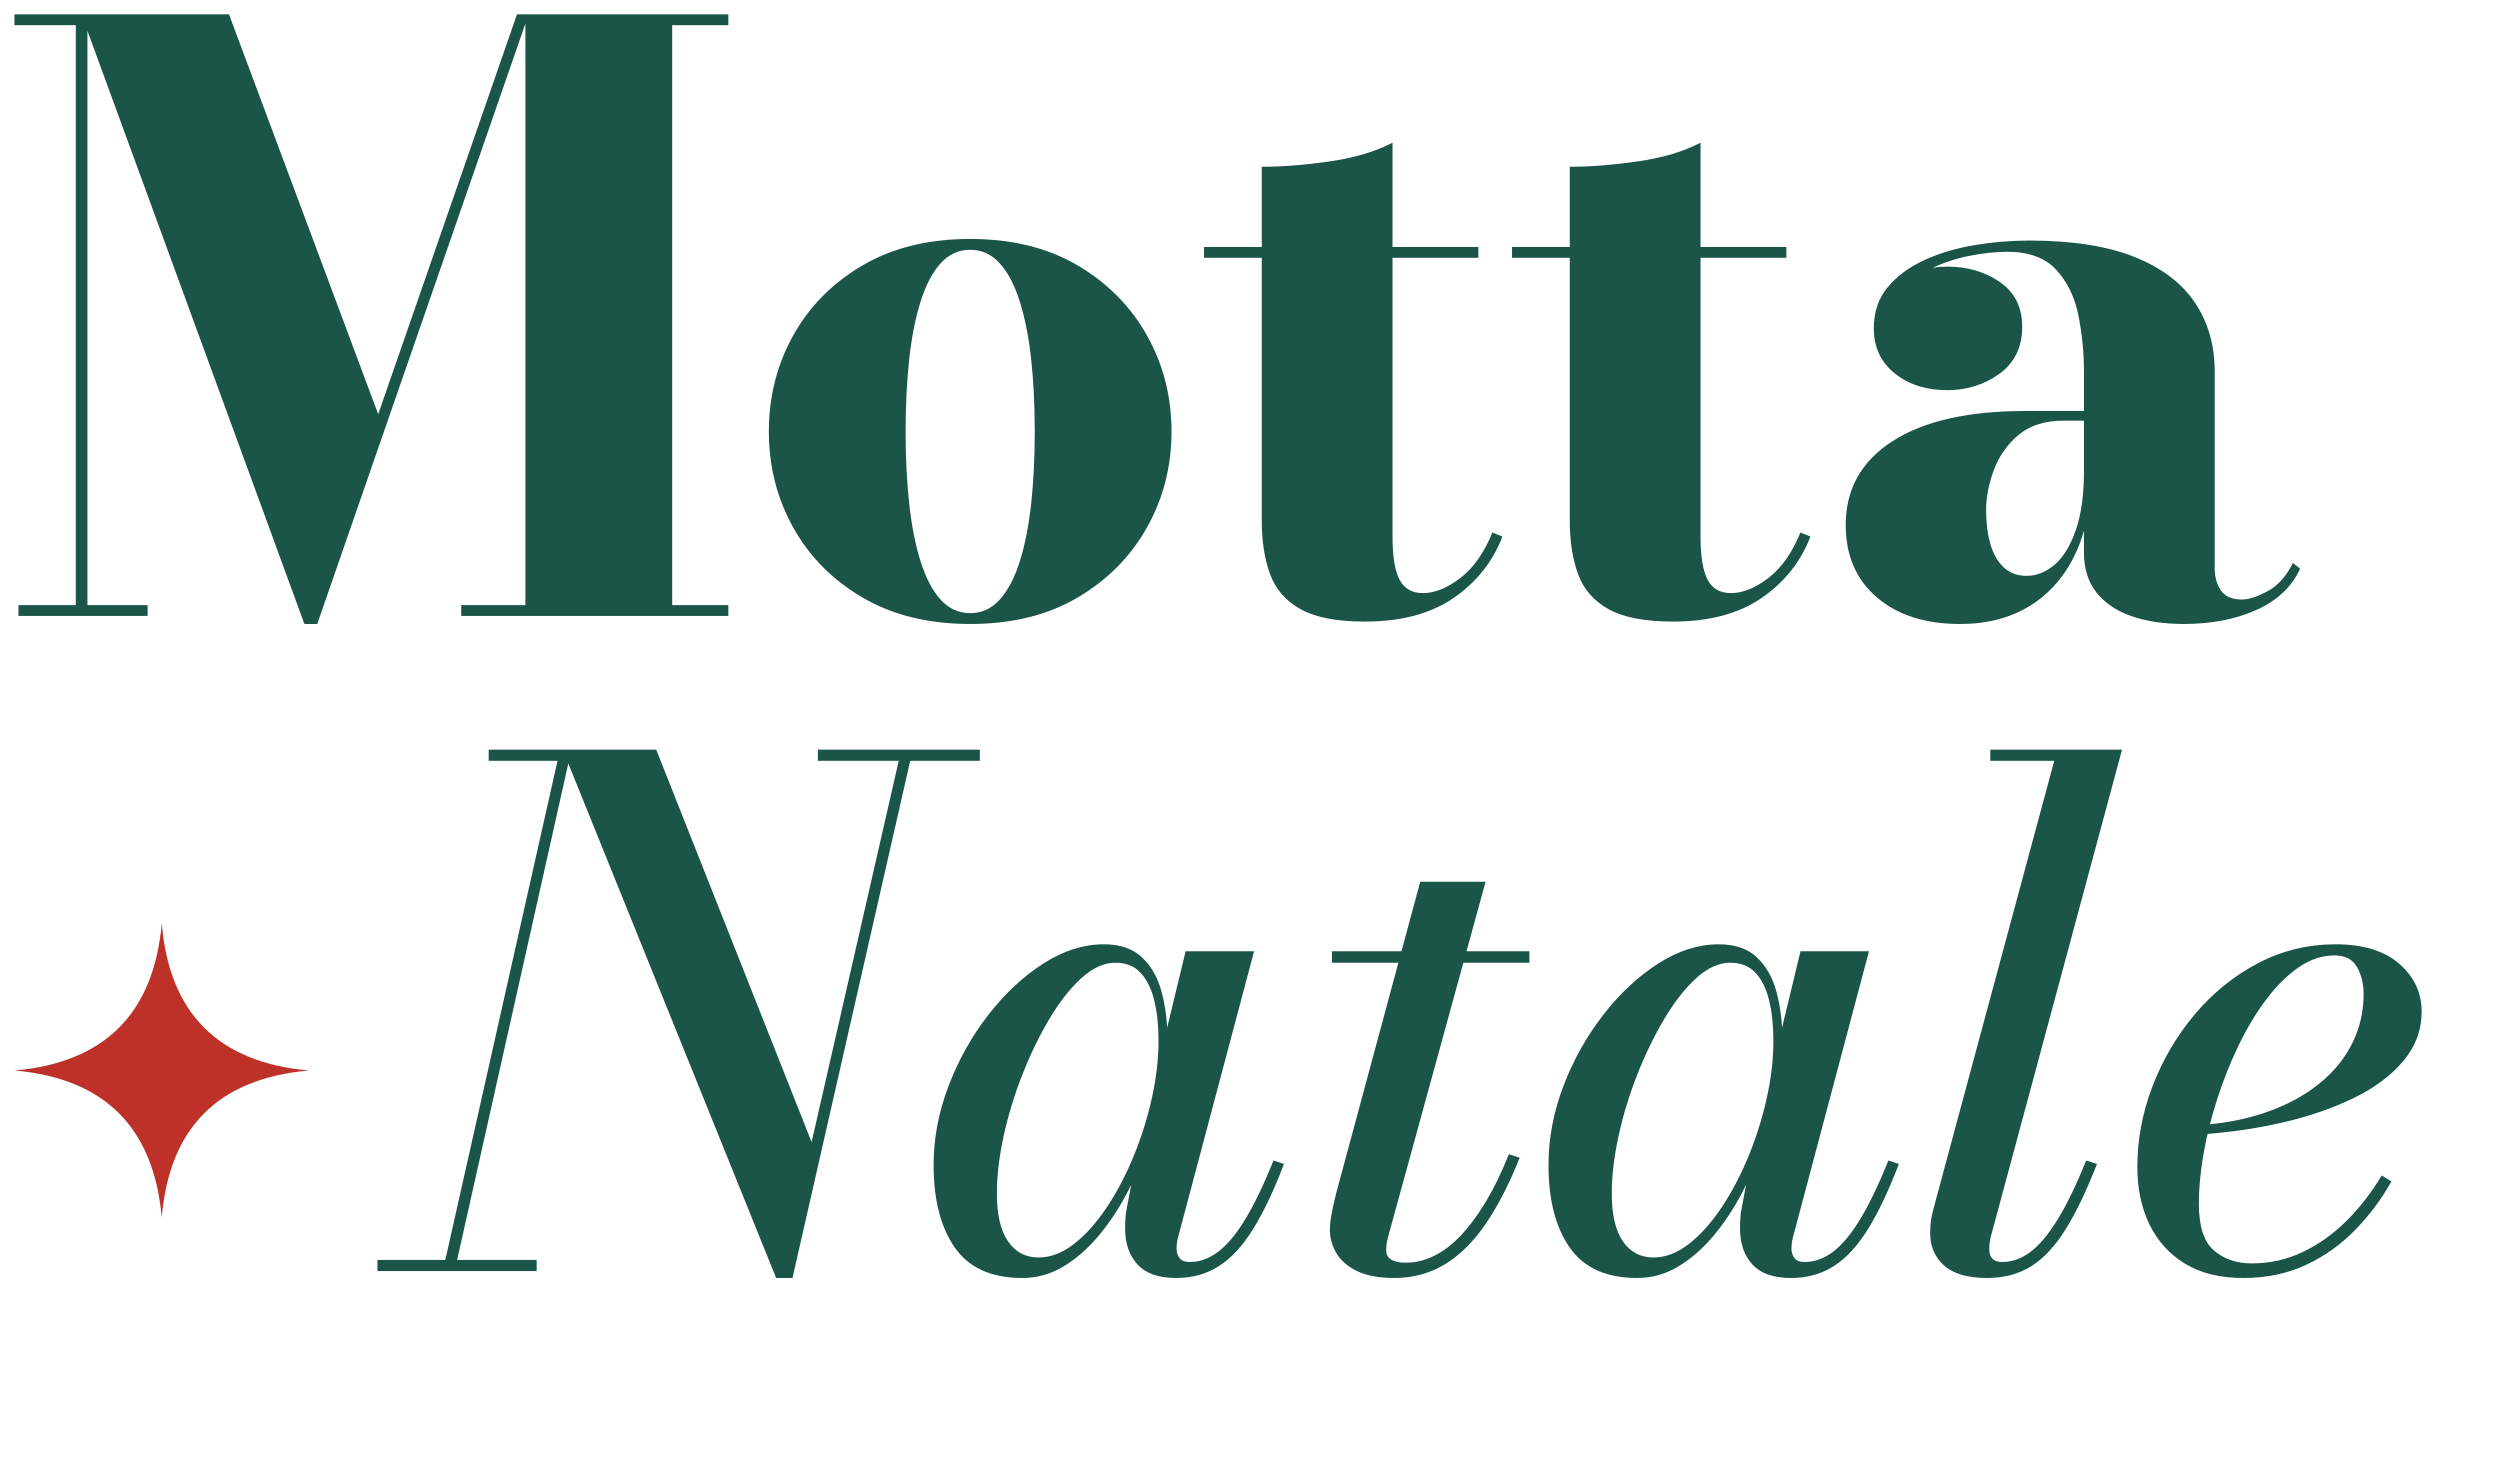
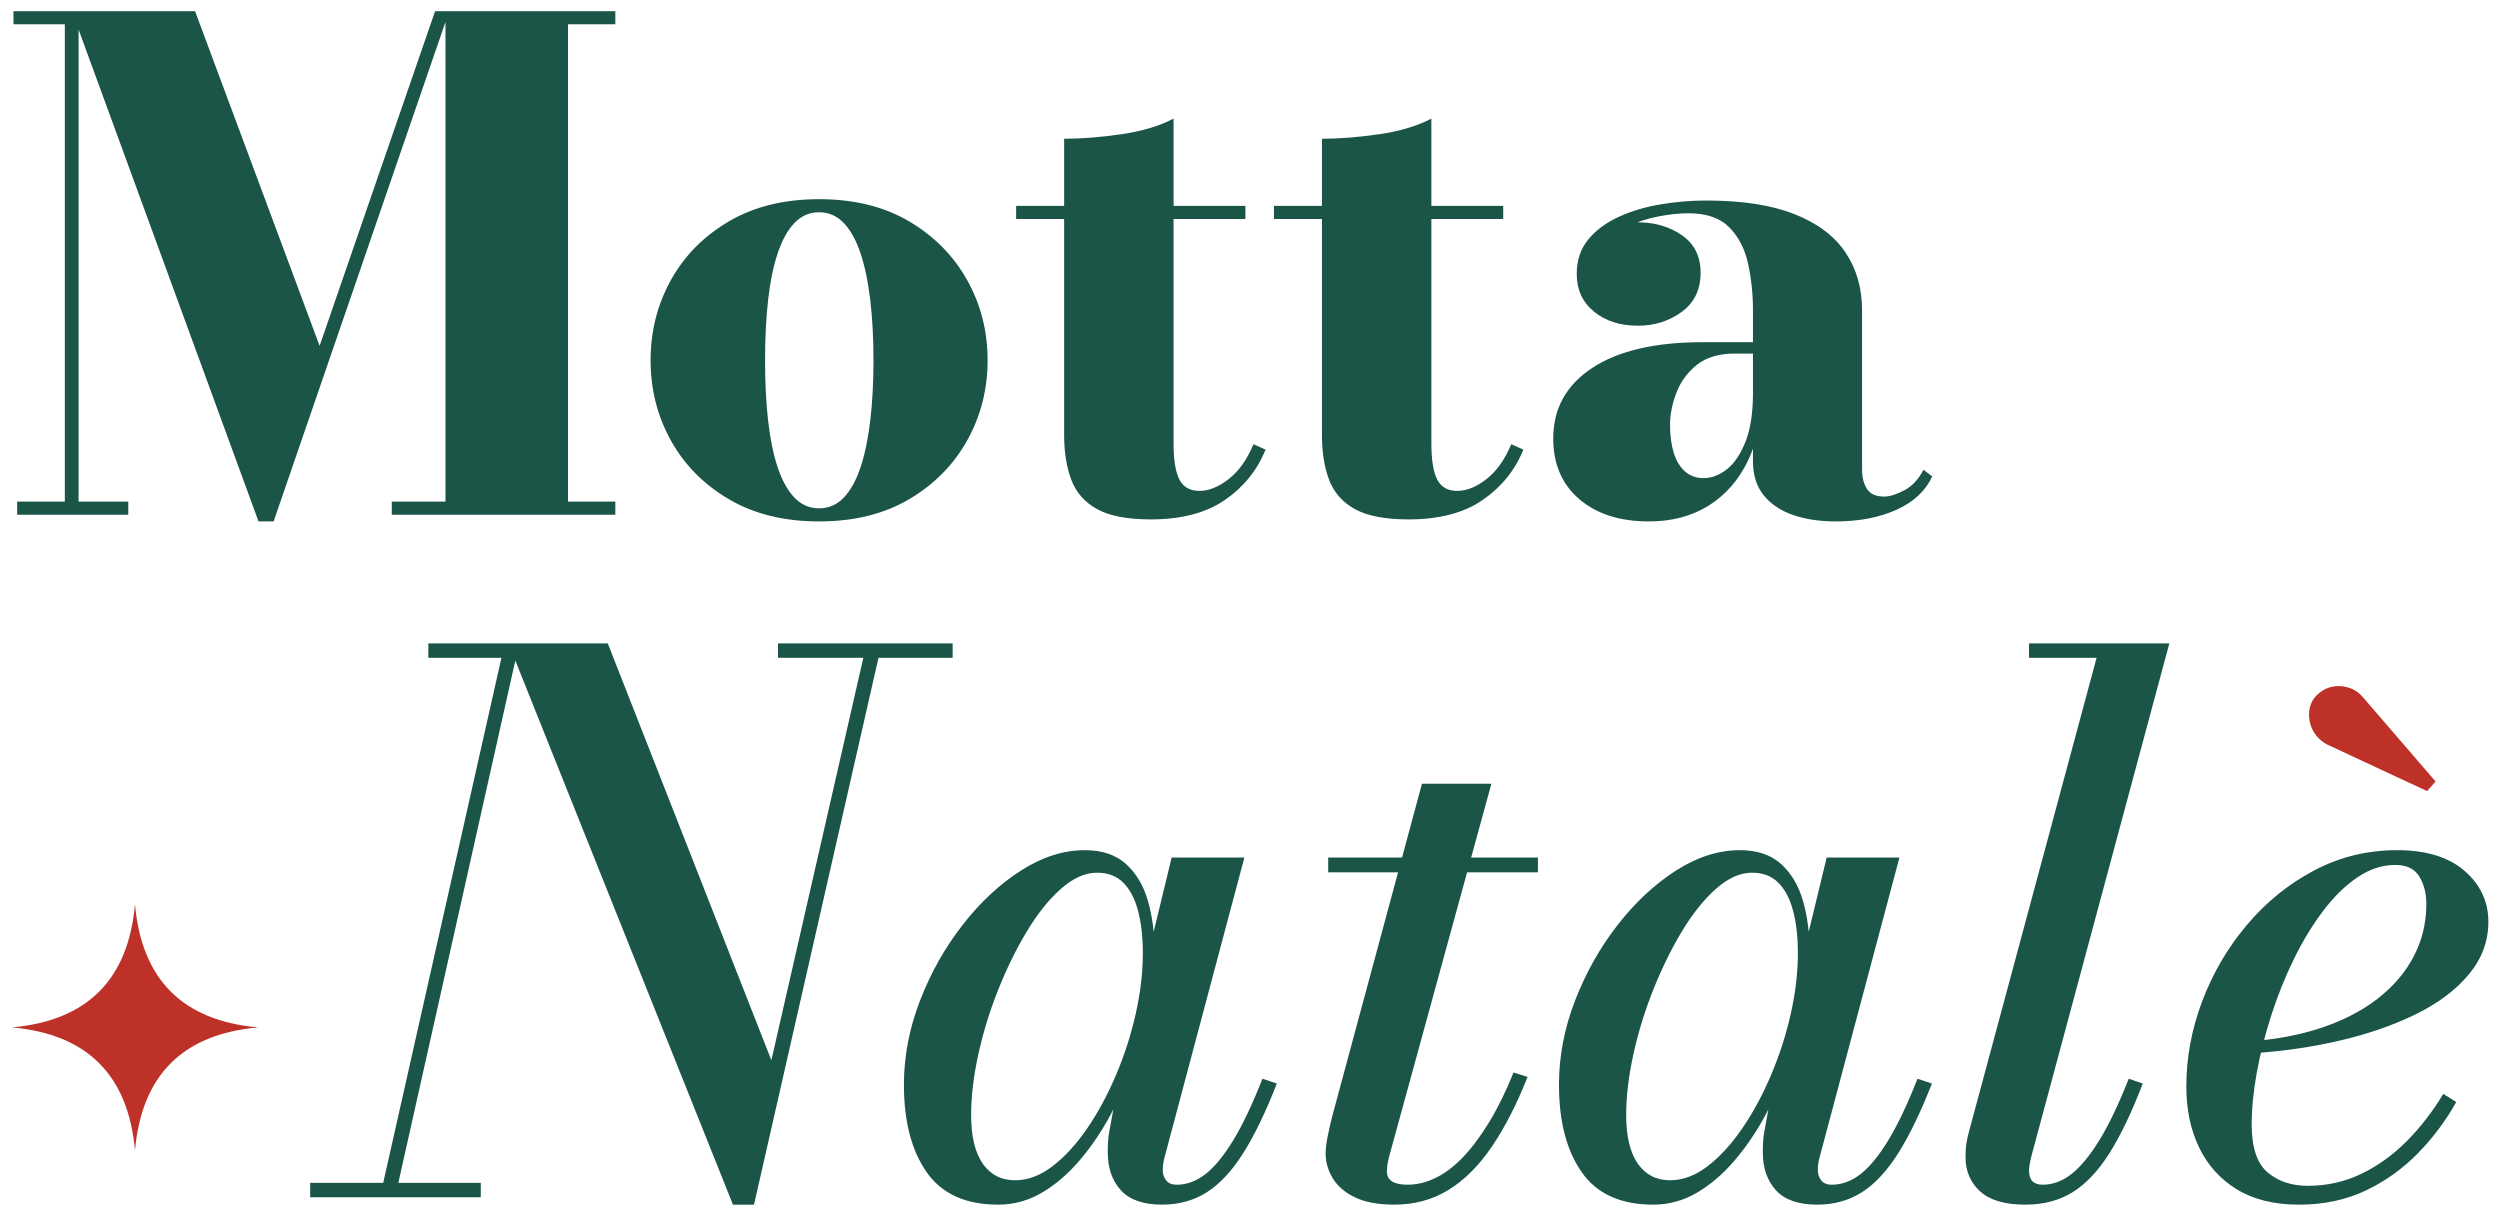
- <svg xmlns="http://www.w3.org/2000/svg" viewBox="0 0 374 220" width="1494" height="880">
-   <path d="M45.54 93.2 12.18 2.0H34.26L56.58 61.82L77.34 2.0H79.08L47.46 93.2ZM13.08 2.0V90.38H22.08V92.0H2.76V90.38H11.34V3.62H2.16V2.0ZM108.96 2.0V3.62H100.56V90.38H108.96V92.0H69.0V90.38H78.6V2.0Z M145.14 93.2Q135.78 93.2 129.03 89.24Q122.28 85.28 118.65 78.74Q115.02 72.2 115.02 64.4Q115.02 56.6 118.65 50.06Q122.28 43.52 129.03 39.56Q135.78 35.6 145.14 35.6Q154.5 35.6 161.22 39.56Q167.94 43.52 171.6 50.06Q175.26 56.6 175.26 64.4Q175.26 72.2 171.6 78.74Q167.94 85.28 161.22 89.24Q154.5 93.2 145.14 93.2ZM145.14 91.58Q147.72 91.58 149.55 89.57Q151.38 87.56 152.55 83.87Q153.72 80.18 154.26 75.23Q154.8 70.28 154.8 64.4Q154.8 58.52 154.26 53.57Q153.72 48.62 152.55 44.93Q151.38 41.24 149.55 39.23Q147.72 37.22 145.14 37.22Q142.56 37.22 140.73 39.23Q138.9 41.24 137.73 44.93Q136.56 48.62 136.02 53.57Q135.48 58.52 135.48 64.4Q135.48 70.28 136.02 75.23Q136.56 80.18 137.73 83.87Q138.9 87.56 140.73 89.57Q142.56 91.58 145.14 91.58Z M204.18 92.84Q197.94 92.84 194.61 91.01Q191.28 89.18 190.02 85.79Q188.76 82.4 188.76 77.78V24.8Q193.44 24.8 198.99 23.99Q204.54 23.18 208.32 21.2V80.06Q208.32 84.56 209.37 86.57Q210.42 88.58 212.88 88.58Q215.52 88.58 218.46 86.33Q221.4 84.08 223.26 79.52L224.76 80.12Q222.6 85.76 217.47 89.3Q212.34 92.84 204.18 92.84ZM180.12 38.42V36.8H221.16V38.42Z M250.26 92.84Q244.02 92.84 240.69 91.01Q237.36 89.18 236.1 85.79Q234.84 82.4 234.84 77.78V24.8Q239.52 24.8 245.07 23.99Q250.62 23.18 254.4 21.2V80.06Q254.4 84.56 255.45 86.57Q256.5 88.58 258.96 88.58Q261.6 88.58 264.54 86.33Q267.48 84.08 269.34 79.52L270.84 80.12Q268.68 85.76 263.55 89.3Q258.42 92.84 250.26 92.84ZM226.2 38.42V36.8H267.24V38.42Z M326.7 93.2Q322.32 93.2 318.96 92.06Q315.6 90.92 313.68 88.55Q311.76 86.18 311.76 82.52V55.46Q311.76 51.14 310.92 47.0Q310.08 42.86 307.59 40.19Q305.1 37.52 300.3 37.52Q297.72 37.52 294.66 38.12Q291.6 38.72 288.78 40.07Q285.96 41.42 284.16 43.58Q282.36 45.74 282.36 48.98H280.44Q280.44 44.9 283.68 42.32Q286.92 39.74 291.3 39.74Q295.86 39.74 299.19 42.05Q302.52 44.36 302.52 48.74Q302.52 53.3 299.13 55.76Q295.74 58.22 291.3 58.22Q286.56 58.22 283.44 55.7Q280.32 53.18 280.32 48.98Q280.32 45.32 282.39 42.83Q284.46 40.34 287.85 38.78Q291.24 37.22 295.35 36.53Q299.46 35.84 303.54 35.84Q313.14 35.84 319.26 38.27Q325.38 40.7 328.35 45.11Q331.32 49.52 331.32 55.46V84.86Q331.32 86.84 332.25 88.19Q333.18 89.54 335.4 89.54Q336.9 89.54 339.21 88.31Q341.52 87.08 343.02 84.08L344.1 84.92Q342.24 89.0 337.56 91.1Q332.88 93.2 326.7 93.2ZM293.22 93.2Q285.42 93.2 280.77 89.21Q276.12 85.22 276.12 78.38Q276.12 70.34 283.14 65.84Q290.16 61.34 302.94 61.34H317.34V62.78H308.7Q304.5 62.78 301.95 64.94Q299.4 67.1 298.26 70.22Q297.12 73.34 297.12 76.16Q297.12 78.98 297.75 81.2Q298.38 83.42 299.73 84.71Q301.08 86.0 303.18 86.0Q305.4 86.0 307.35 84.35Q309.3 82.7 310.53 79.19Q311.76 75.68 311.76 70.28H312.9Q312.9 77.48 310.53 82.58Q308.16 87.68 303.75 90.44Q299.34 93.2 293.22 93.2Z" fill="#1A5548" />
-   <path d="M116.112 191.04 84.184 112.0H98.172L121.416 170.708L134.832 112.0H136.548L118.556 191.04ZM56.468 190.0V188.336H80.284V190.0ZM66.244 190.0 83.404 113.664H73.108V112.0H85.484L68.012 190.0ZM122.352 113.664V112.0H146.584V113.664Z M152.928 191.04Q146.012 191.04 142.84 186.49Q139.668 181.94 139.668 174.14Q139.668 168.16 141.904 162.31Q144.14 156.46 147.858 151.676Q151.576 146.892 156.074 144.006Q160.572 141.12 165.148 141.12Q168.788 141.12 170.868 143.096Q172.948 145.072 173.806 148.348Q174.664 151.624 174.664 155.576Q174.664 158.852 173.962 162.752Q173.26 166.652 171.908 170.63Q170.556 174.608 168.632 178.274Q166.708 181.94 164.29 184.8Q161.872 187.66 159.038 189.35Q156.204 191.04 152.928 191.04ZM155.372 187.972Q158.076 187.972 160.676 185.944Q163.276 183.916 165.564 180.484Q167.852 177.052 169.594 172.814Q171.336 168.576 172.324 164.104Q173.312 159.632 173.312 155.576Q173.312 152.092 172.662 149.466Q172.012 146.84 170.608 145.358Q169.204 143.876 166.864 143.876Q164.316 143.876 161.794 146.164Q159.272 148.452 157.01 152.248Q154.748 156.044 152.954 160.594Q151.16 165.144 150.146 169.798Q149.132 174.452 149.132 178.404Q149.132 183.136 150.796 185.554Q152.46 187.972 155.372 187.972ZM175.964 191.04Q172.012 191.04 170.166 189.012Q168.32 186.984 168.32 183.656Q168.32 182.772 168.372 182.044Q168.424 181.316 168.528 180.796L170.036 172.84L172.636 164.78L174.092 155.732L177.368 142.16H187.612L176.224 185.008Q176.016 185.788 176.016 186.672Q176.016 187.452 176.458 188.05Q176.9 188.648 177.992 188.648Q180.176 188.648 182.204 187.14Q184.232 185.632 186.26 182.304Q188.288 178.976 190.524 173.464L192.084 173.984Q189.796 179.964 187.456 183.734Q185.116 187.504 182.334 189.272Q179.552 191.04 175.964 191.04Z M208.568 191.04Q205.136 191.04 203.004 190.0Q200.872 188.96 199.91 187.296Q198.948 185.632 198.948 183.812Q198.948 182.876 199.234 181.316Q199.52 179.756 199.936 178.196L212.468 131.76H222.244L207.84 184.228Q207.684 184.748 207.528 185.45Q207.372 186.152 207.372 186.88Q207.372 188.752 210.336 188.752Q212.416 188.752 214.47 187.764Q216.524 186.776 218.448 184.774Q220.372 182.772 222.218 179.73Q224.064 176.688 225.728 172.528L227.34 173.048Q225.052 178.82 222.322 182.85Q219.592 186.88 216.212 188.96Q212.832 191.04 208.568 191.04ZM199.26 143.876V142.16H228.796V143.876Z M244.916 191.04Q238.0 191.04 234.828 186.49Q231.656 181.94 231.656 174.14Q231.656 168.16 233.892 162.31Q236.128 156.46 239.846 151.676Q243.564 146.892 248.062 144.006Q252.56 141.12 257.136 141.12Q260.776 141.12 262.856 143.096Q264.936 145.072 265.794 148.348Q266.652 151.624 266.652 155.576Q266.652 158.852 265.95 162.752Q265.248 166.652 263.896 170.63Q262.544 174.608 260.62 178.274Q258.696 181.94 256.278 184.8Q253.86 187.66 251.026 189.35Q248.192 191.04 244.916 191.04ZM247.36 187.972Q250.064 187.972 252.664 185.944Q255.264 183.916 257.552 180.484Q259.84 177.052 261.582 172.814Q263.324 168.576 264.312 164.104Q265.3 159.632 265.3 155.576Q265.3 152.092 264.65 149.466Q264.0 146.84 262.596 145.358Q261.192 143.876 258.852 143.876Q256.304 143.876 253.782 146.164Q251.26 148.452 248.998 152.248Q246.736 156.044 244.942 160.594Q243.148 165.144 242.134 169.798Q241.12 174.452 241.12 178.404Q241.12 183.136 242.784 185.554Q244.448 187.972 247.36 187.972ZM267.952 191.04Q264.0 191.04 262.154 189.012Q260.308 186.984 260.308 183.656Q260.308 182.772 260.36 182.044Q260.412 181.316 260.516 180.796L262.024 172.84L264.624 164.78L266.08 155.732L269.356 142.16H279.6L268.212 185.008Q268.004 185.788 268.004 186.672Q268.004 187.452 268.446 188.05Q268.888 188.648 269.98 188.648Q272.164 188.648 274.192 187.14Q276.22 185.632 278.248 182.304Q280.276 178.976 282.512 173.464L284.072 173.984Q281.784 179.964 279.444 183.734Q277.104 187.504 274.322 189.272Q271.54 191.04 267.952 191.04Z M297.28 191.04Q292.912 191.04 290.832 189.168Q288.752 187.296 288.752 184.332Q288.752 183.136 288.908 182.226Q289.064 181.316 289.272 180.588L307.316 113.664H297.748V112.0H317.456L297.8 184.956Q297.696 185.424 297.644 185.892Q297.592 186.36 297.592 186.724Q297.592 188.648 299.516 188.648Q301.752 188.648 303.754 187.14Q305.756 185.632 307.81 182.304Q309.864 178.976 312.1 173.464L313.712 173.984Q311.372 179.964 309.032 183.734Q306.692 187.504 303.884 189.272Q301.076 191.04 297.28 191.04Z M335.604 191.04Q330.404 191.04 326.894 188.908Q323.384 186.776 321.564 183.032Q319.744 179.288 319.744 174.4Q319.744 168.316 322.006 162.388Q324.268 156.46 328.298 151.65Q332.328 146.84 337.736 143.98Q343.144 141.12 349.436 141.12Q355.572 141.12 358.926 144.032Q362.28 146.944 362.28 151.208Q362.28 155.316 359.524 158.592Q356.768 161.868 352.036 164.156Q347.304 166.444 341.402 167.796Q335.5 169.148 329.104 169.564V168.16Q333.368 167.9 337.138 166.834Q340.908 165.768 343.898 164.052Q346.888 162.336 349.072 159.996Q351.256 157.656 352.426 154.744Q353.596 151.832 353.596 148.504Q353.596 146.268 352.608 144.526Q351.62 142.784 349.228 142.784Q346.472 142.784 343.898 144.552Q341.324 146.32 339.036 149.362Q336.748 152.404 334.902 156.226Q333.056 160.048 331.704 164.234Q330.352 168.42 329.65 172.45Q328.948 176.48 328.948 179.912Q328.948 184.956 331.184 186.906Q333.42 188.856 336.852 188.856Q340.908 188.856 344.47 187.166Q348.032 185.476 351.022 182.512Q354.012 179.548 356.3 175.7L357.756 176.584Q355.624 180.432 352.452 183.734Q349.28 187.036 345.068 189.038Q340.856 191.04 335.604 191.04Z" fill="#1A5548" />
-   <path d="M24.2 138.0 Q25.9 158.2 46.2 160.0 Q25.9 161.8 24.2 182.0 Q22.4 161.8 2.2 160.0 Q22.4 158.2 24.2 138.0Z" fill="#BD3128" />
+ <svg xmlns="http://www.w3.org/2000/svg" viewBox="0.0 0.0 446.6 217.3" width="1787" height="869">
+   <path d="M46.08 93.2 12.72 2.0H34.74L57.0 61.82L77.64 2.0H80.16L48.78 93.2ZM13.92 2.0V89.66H22.8V92.0H2.94V89.66H11.46V4.34H2.28V2.0ZM109.86 2.0V4.34H101.4V89.66H109.86V92.0H69.9V89.66H79.5V2.0ZM146.28 93.2Q136.92 93.2 130.17 89.24Q123.42 85.28 119.79 78.74Q116.16 72.2 116.16 64.4Q116.16 56.6 119.79 50.06Q123.42 43.52 130.17 39.56Q136.92 35.6 146.28 35.6Q155.64 35.6 162.36 39.56Q169.08 43.52 172.74 50.06Q176.4 56.6 176.4 64.4Q176.4 72.2 172.74 78.74Q169.08 85.28 162.36 89.24Q155.64 93.2 146.28 93.2ZM146.28 90.86Q148.86 90.86 150.69 88.94Q152.52 87.02 153.69 83.51Q154.86 80.0 155.43 75.14Q156.0 70.28 156.0 64.4Q156.0 58.52 155.43 53.66Q154.86 48.8 153.69 45.29Q152.52 41.78 150.69 39.86Q148.86 37.94 146.28 37.94Q143.7 37.94 141.87 39.86Q140.04 41.78 138.87 45.29Q137.7 48.8 137.16 53.66Q136.62 58.52 136.62 64.4Q136.62 70.28 137.16 75.14Q137.7 80.0 138.87 83.51Q140.04 87.02 141.87 88.94Q143.7 90.86 146.28 90.86ZM205.56 92.84Q199.32 92.84 195.99 91.01Q192.66 89.18 191.37 85.79Q190.08 82.4 190.08 77.78V24.8Q194.76 24.8 200.31 23.99Q205.86 23.18 209.64 21.2V79.22Q209.64 83.72 210.69 85.73Q211.74 87.74 214.26 87.74Q216.78 87.74 219.48 85.64Q222.18 83.54 223.92 79.4L226.08 80.36Q223.86 85.88 218.82 89.36Q213.78 92.84 205.56 92.84ZM181.5 39.14V36.8H222.48V39.14ZM251.64 92.84Q245.4 92.84 242.07 91.01Q238.74 89.18 237.45 85.79Q236.16 82.4 236.16 77.78V24.8Q240.84 24.8 246.39 23.99Q251.94 23.18 255.72 21.2V79.22Q255.72 83.72 256.77 85.73Q257.82 87.74 260.34 87.74Q262.86 87.74 265.56 85.64Q268.26 83.54 270.0 79.4L272.16 80.36Q269.94 85.88 264.9 89.36Q259.86 92.84 251.64 92.84ZM227.58 39.14V36.8H268.56V39.14ZM328.02 93.2Q323.64 93.2 320.31 92.03Q316.98 90.86 315.09 88.49Q313.2 86.12 313.2 82.46V55.46Q313.2 51.14 312.33 47.15Q311.46 43.16 308.97 40.64Q306.48 38.12 301.68 38.12Q299.22 38.12 296.28 38.69Q293.34 39.26 290.7 40.52Q288.06 41.78 286.35 43.85Q284.64 45.92 284.64 48.98H281.82Q281.82 44.9 285.03 42.32Q288.24 39.74 292.62 39.74Q297.18 39.74 300.51 42.05Q303.84 44.36 303.84 48.74Q303.84 53.3 300.45 55.76Q297.06 58.22 292.62 58.22Q287.88 58.22 284.79 55.7Q281.7 53.18 281.7 48.98Q281.7 45.32 283.74 42.83Q285.78 40.34 289.17 38.78Q292.56 37.22 296.67 36.53Q300.78 35.84 304.86 35.84Q314.46 35.84 320.61 38.27Q326.76 40.7 329.73 45.11Q332.7 49.52 332.7 55.46V83.96Q332.7 86.0 333.57 87.38Q334.44 88.76 336.66 88.76Q338.1 88.76 340.23 87.65Q342.36 86.54 343.68 83.96L345.24 85.16Q343.44 89.06 338.82 91.13Q334.2 93.2 328.02 93.2ZM294.6 93.2Q286.8 93.2 282.15 89.21Q277.5 85.22 277.5 78.38Q277.5 70.34 284.49 65.75Q291.48 61.16 304.26 61.16H318.78V63.2H309.9Q305.7 63.2 303.18 65.21Q300.66 67.22 299.52 70.19Q298.38 73.16 298.38 75.98Q298.38 78.8 299.04 80.93Q299.7 83.06 301.05 84.26Q302.4 85.46 304.38 85.46Q306.54 85.46 308.55 83.87Q310.56 82.28 311.88 78.92Q313.2 75.56 313.2 70.28H314.76Q314.76 77.36 312.24 82.49Q309.72 87.62 305.22 90.41Q300.72 93.2 294.6 93.2Z" fill="#1A5548" />
+   <path d="M130.884 215.32 90.756 115.0H108.51L137.748 189.514L154.776 115.0H157.482L134.646 215.32ZM55.314 214.0V211.426H85.806V214.0ZM67.788 214.0 89.502 117.574H76.434V115.0H92.67L70.494 214.0ZM138.936 117.574V115.0H170.154V117.574ZM178.272 215.32Q169.56 215.32 165.501 209.512Q161.442 203.704 161.442 193.87Q161.442 186.28 164.313 178.855Q167.184 171.43 171.903 165.358Q176.622 159.286 182.331 155.623Q188.04 151.96 193.782 151.96Q198.402 151.96 201.141 154.435Q203.88 156.91 205.068 161.068Q206.256 165.226 206.256 170.308Q206.256 174.532 205.332 179.482Q204.408 184.432 202.659 189.481Q200.91 194.53 198.435 199.15Q195.96 203.77 192.825 207.433Q189.69 211.096 186.06 213.208Q182.43 215.32 178.272 215.32ZM181.308 210.964Q184.74 210.964 188.04 208.423Q191.34 205.882 194.244 201.625Q197.148 197.368 199.392 192.055Q201.636 186.742 202.89 181.132Q204.144 175.522 204.144 170.374Q204.144 166.018 203.286 162.784Q202.428 159.55 200.646 157.768Q198.864 155.986 195.96 155.986Q192.792 155.986 189.558 158.824Q186.324 161.662 183.453 166.414Q180.582 171.166 178.305 176.875Q176.028 182.584 174.741 188.458Q173.454 194.332 173.454 199.282Q173.454 205.024 175.533 207.994Q177.612 210.964 181.308 210.964ZM207.576 215.32Q202.56 215.32 200.217 212.746Q197.874 210.172 197.874 205.948Q197.874 204.76 197.94 203.869Q198.006 202.978 198.138 202.318L200.052 191.824L203.418 181.528L205.332 169.648L209.292 153.28H222.294L207.972 207.07Q207.708 208.06 207.708 209.182Q207.708 210.172 208.302 210.964Q208.896 211.756 210.216 211.756Q212.922 211.756 215.364 209.842Q217.806 207.928 220.314 203.803Q222.822 199.678 225.528 192.814L228.102 193.672Q225.132 201.262 222.129 206.047Q219.126 210.832 215.628 213.076Q212.13 215.32 207.576 215.32ZM249.09 215.32Q244.734 215.32 242.028 214.0Q239.322 212.68 238.068 210.568Q236.814 208.456 236.814 206.146Q236.814 204.958 237.21 202.978Q237.606 200.998 238.134 199.018L254.04 140.08H266.448L248.364 206.014Q248.166 206.674 247.968 207.565Q247.77 208.456 247.77 209.38Q247.77 211.756 251.466 211.756Q253.974 211.756 256.482 210.535Q258.99 209.314 261.366 206.839Q263.742 204.364 266.052 200.569Q268.362 196.774 270.408 191.692L272.916 192.484Q270.012 199.81 266.547 204.925Q263.082 210.04 258.792 212.68Q254.502 215.32 249.09 215.32ZM237.276 155.92V153.28H274.764V155.92ZM295.356 215.32Q286.644 215.32 282.585 209.512Q278.526 203.704 278.526 193.87Q278.526 186.28 281.397 178.855Q284.268 171.43 288.987 165.358Q293.706 159.286 299.415 155.623Q305.124 151.96 310.866 151.96Q315.486 151.96 318.225 154.435Q320.964 156.91 322.152 161.068Q323.34 165.226 323.34 170.308Q323.34 174.532 322.416 179.482Q321.492 184.432 319.743 189.481Q317.994 194.53 315.519 199.15Q313.044 203.77 309.909 207.433Q306.774 211.096 303.144 213.208Q299.514 215.32 295.356 215.32ZM298.392 210.964Q301.824 210.964 305.124 208.423Q308.424 205.882 311.328 201.625Q314.232 197.368 316.476 192.055Q318.72 186.742 319.974 181.132Q321.228 175.522 321.228 170.374Q321.228 166.018 320.37 162.784Q319.512 159.55 317.73 157.768Q315.948 155.986 313.044 155.986Q309.876 155.986 306.642 158.824Q303.408 161.662 300.537 166.414Q297.666 171.166 295.389 176.875Q293.112 182.584 291.825 188.458Q290.538 194.332 290.538 199.282Q290.538 205.024 292.617 207.994Q294.696 210.964 298.392 210.964ZM324.66 215.32Q319.644 215.32 317.301 212.746Q314.958 210.172 314.958 205.948Q314.958 204.76 315.024 203.869Q315.09 202.978 315.222 202.318L317.136 191.824L320.502 181.528L322.416 169.648L326.376 153.28H339.378L325.056 207.07Q324.792 208.06 324.792 209.182Q324.792 210.172 325.386 210.964Q325.98 211.756 327.3 211.756Q330.006 211.756 332.448 209.842Q334.89 207.928 337.398 203.803Q339.906 199.678 342.612 192.814L345.186 193.672Q342.216 201.262 339.213 206.047Q336.21 210.832 332.712 213.076Q329.214 215.32 324.66 215.32ZM361.884 215.32Q356.406 215.32 353.799 212.944Q351.192 210.568 351.192 206.806Q351.192 205.288 351.39 204.133Q351.588 202.978 351.852 202.12L374.622 117.574H362.544V115.0H387.624L362.874 207.004Q362.742 207.598 362.643 208.192Q362.544 208.786 362.544 209.248Q362.544 211.756 364.986 211.756Q367.692 211.756 370.134 209.842Q372.576 207.928 375.117 203.803Q377.658 199.678 380.364 192.814L382.872 193.672Q379.968 201.262 376.965 206.047Q373.962 210.832 370.365 213.076Q366.768 215.32 361.884 215.32ZM410.79 215.32Q404.19 215.32 399.735 212.614Q395.28 209.908 392.97 205.156Q390.66 200.404 390.66 194.2Q390.66 186.478 393.498 178.954Q396.336 171.43 401.484 165.325Q406.632 159.22 413.496 155.59Q420.36 151.96 428.346 151.96Q436.134 151.96 440.391 155.656Q444.648 159.352 444.648 164.764Q444.648 169.978 441.15 174.169Q437.652 178.36 431.646 181.297Q425.64 184.234 418.149 185.983Q410.658 187.732 402.54 188.26V186.082Q407.886 185.686 412.638 184.366Q417.39 183.046 421.218 180.901Q425.046 178.756 427.818 175.819Q430.59 172.882 432.075 169.285Q433.56 165.688 433.56 161.53Q433.56 158.758 432.306 156.679Q431.052 154.6 428.016 154.6Q424.518 154.6 421.251 156.811Q417.984 159.022 415.113 162.817Q412.242 166.612 409.899 171.397Q407.556 176.182 405.873 181.396Q404.19 186.61 403.266 191.659Q402.342 196.708 402.342 200.998Q402.342 207.136 405.18 209.545Q408.018 211.954 412.374 211.954Q417.456 211.954 421.878 209.842Q426.3 207.73 429.996 204.034Q433.692 200.338 436.596 195.52L438.906 196.972Q436.2 201.856 432.141 206.047Q428.082 210.238 422.769 212.779Q417.456 215.32 410.79 215.32Z" fill="#1A5548" />
+   <path d="M24.00 161.64 Q25.80 181.84 46.00 183.64 Q25.80 185.44 24.00 205.64 Q22.20 185.44 2.00 183.64 Q22.20 181.84 24.00 161.64Z M433.692 141.4 416.268 133.282Q414.618 132.556 413.661 131.17Q412.704 129.784 412.605 128.101Q412.506 126.418 413.298 125.098Q413.892 124.174 414.948 123.481Q416.004 122.788 417.324 122.656Q418.644 122.524 419.997 123.019Q421.35 123.514 422.472 124.9L435.21 139.684Z" fill="#BD3128" />
</svg>
